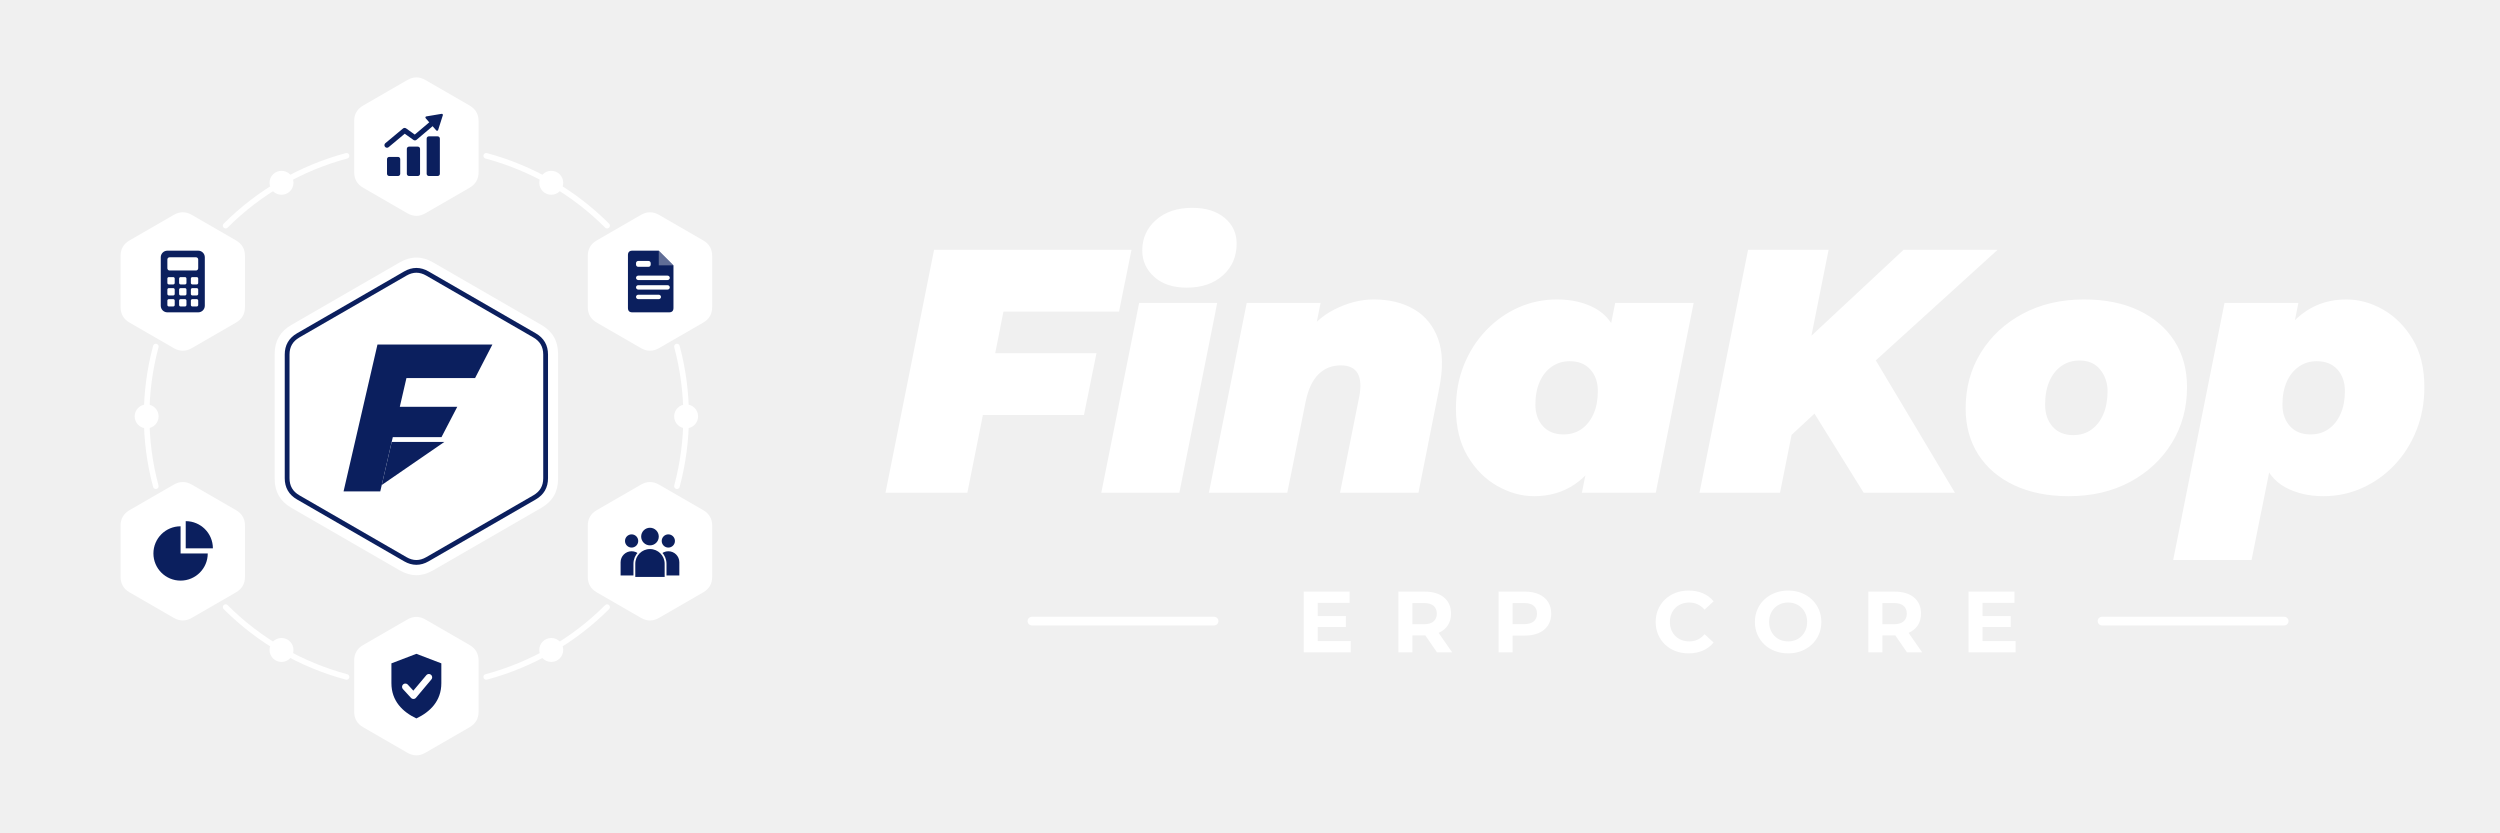
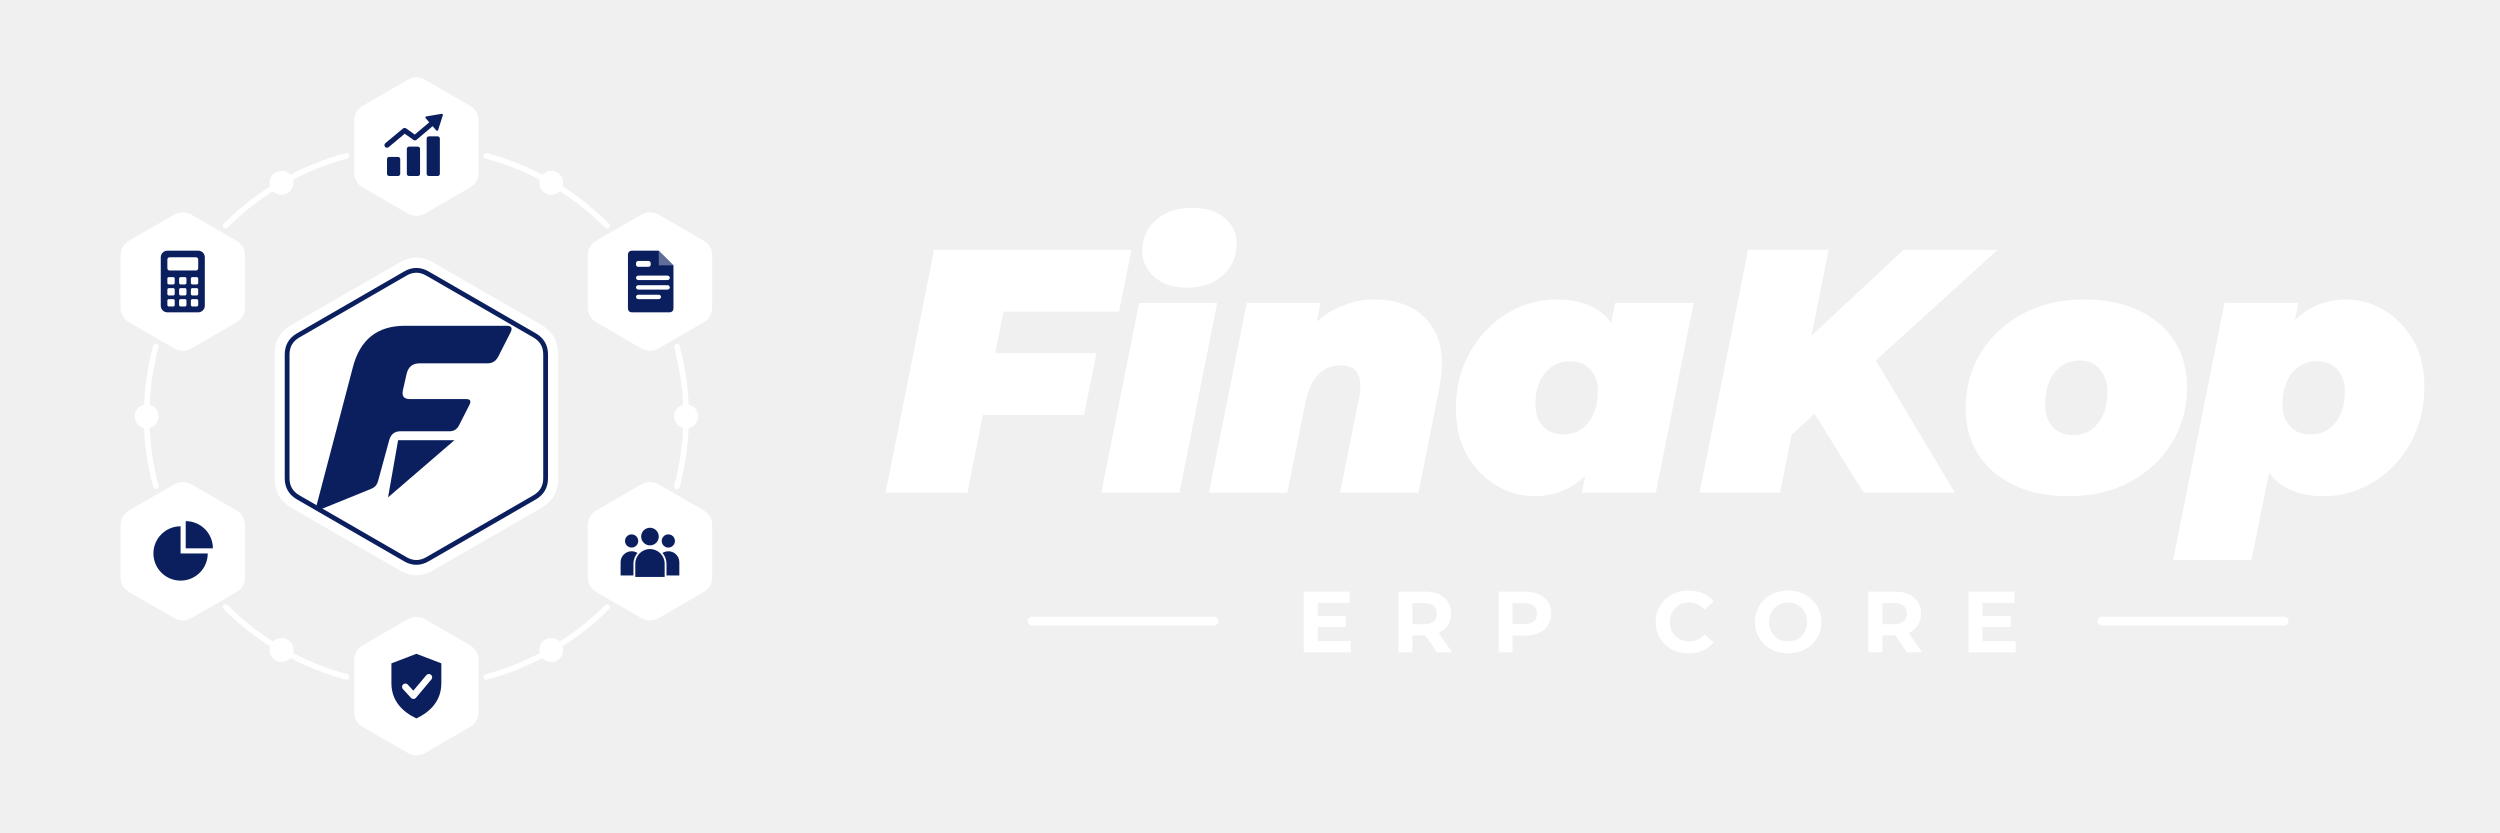
<svg xmlns="http://www.w3.org/2000/svg" viewBox="0 0 1441 480" width="1441" height="480">
  <defs>
    <linearGradient id="gGold" x1="0" y1="0" x2="1" y2="1">
      <stop offset="0" stop-color="#FFE29A" />
      <stop offset="0.45" stop-color="#E3A73A" />
      <stop offset="0.7" stop-color="#B9771A" />
      <stop offset="1" stop-color="#F4C766" />
    </linearGradient>
    <linearGradient id="gCore" x1="0.2" y1="0" x2="0.8" y2="1">
      <stop offset="0" stop-color="#2860DA" />
      <stop offset="0.55" stop-color="#0F2C86" />
      <stop offset="1" stop-color="#0A1C5C" />
    </linearGradient>
    <linearGradient id="gCoreRim" x1="0" y1="0" x2="0" y2="1">
      <stop offset="0" stop-color="#2F6BE6" />
      <stop offset="1" stop-color="#0B2370" />
    </linearGradient>
    <linearGradient id="gF" x1="0" y1="0" x2="0" y2="1">
      <stop offset="0" stop-color="#FFFFFF" />
      <stop offset="1" stop-color="#DCE5F5" />
    </linearGradient>
    <linearGradient id="gAcc" x1="0" y1="0" x2="1" y2="1">
      <stop offset="0" stop-color="#FFC24A" />
      <stop offset="1" stop-color="#F06A00" />
    </linearGradient>
    <linearGradient id="gFina" x1="0" y1="0" x2="0" y2="1">
      <stop offset="0" stop-color="#1B4FC4" />
      <stop offset="1" stop-color="#0A1C5C" />
    </linearGradient>
    <linearGradient id="gKop" x1="0" y1="0" x2="0" y2="1">
      <stop offset="0" stop-color="#FFB833" />
      <stop offset="1" stop-color="#EE7400" />
    </linearGradient>
    <linearGradient id="gLineL" x1="0" y1="0" x2="1" y2="0">
      <stop offset="0" stop-color="#E3A73A" stop-opacity="0" />
      <stop offset="1" stop-color="#E3A73A" />
    </linearGradient>
    <linearGradient id="gLineR" x1="0" y1="0" x2="1" y2="0">
      <stop offset="0" stop-color="#E3A73A" />
      <stop offset="1" stop-color="#E3A73A" stop-opacity="0" />
    </linearGradient>
    <radialGradient id="gNodeGold" cx="0.35" cy="0.3" r="0.75">
      <stop offset="0" stop-color="#FFF1C4" />
      <stop offset="0.45" stop-color="#F2B84B" />
      <stop offset="1" stop-color="#B8730F" />
    </radialGradient>
    <radialGradient id="gNodeBlue" cx="0.35" cy="0.3" r="0.75">
      <stop offset="0" stop-color="#9CC0FF" />
      <stop offset="0.45" stop-color="#2D64DC" />
      <stop offset="1" stop-color="#0B2370" />
    </radialGradient>
    <linearGradient id="gShine" x1="0" y1="0" x2="0" y2="1">
      <stop offset="0" stop-color="#FFFFFF" stop-opacity="0.22" />
      <stop offset="1" stop-color="#FFFFFF" stop-opacity="0" />
    </linearGradient>
    <linearGradient id="gS0" x1="0.1" y1="0" x2="0.9" y2="1">
      <stop offset="0" stop-color="#FFB52E" />
      <stop offset="1" stop-color="#E26B00" />
    </linearGradient>
    <linearGradient id="gS1" x1="0.1" y1="0" x2="0.9" y2="1">
      <stop offset="0" stop-color="#1BA79E" />
      <stop offset="1" stop-color="#0A5F5B" />
    </linearGradient>
    <linearGradient id="gS2" x1="0.1" y1="0" x2="0.9" y2="1">
      <stop offset="0" stop-color="#E8504F" />
      <stop offset="1" stop-color="#9C1B28" />
    </linearGradient>
    <linearGradient id="gS3" x1="0.1" y1="0" x2="0.9" y2="1">
      <stop offset="0" stop-color="#2C64E0" />
      <stop offset="1" stop-color="#0D2A85" />
    </linearGradient>
    <linearGradient id="gS4" x1="0.1" y1="0" x2="0.9" y2="1">
      <stop offset="0" stop-color="#9058E0" />
      <stop offset="1" stop-color="#4B2192" />
    </linearGradient>
    <linearGradient id="gS5" x1="0.1" y1="0" x2="0.9" y2="1">
      <stop offset="0" stop-color="#2F7BE8" />
      <stop offset="1" stop-color="#123F9E" />
    </linearGradient>
    <clipPath id="cCore">
      <path d="M512.12,328.00 Q500.00,321.00 487.88,328.00 L357.11,403.50 Q344.98,410.50 344.98,424.50 L344.98,575.50 Q344.98,589.50 357.11,596.50 L487.88,672.00 Q500.00,679.00 512.12,672.00 L642.89,596.50 Q655.02,589.50 655.02,575.50 L655.02,424.50 Q655.02,410.50 642.89,403.50 Z" />
    </clipPath>
    <clipPath id="cS0">
      <path d="M508.66,83.00 Q500.00,78.00 491.34,83.00 L435.91,115.00 Q427.25,120.00 427.25,130.00 L427.25,194.00 Q427.25,204.00 435.91,209.00 L491.34,241.00 Q500.00,246.00 508.66,241.00 L564.09,209.00 Q572.75,204.00 572.75,194.00 L572.75,130.00 Q572.75,120.00 564.09,115.00 Z" />
    </clipPath>
    <clipPath id="cS1">
      <path d="M801.38,252.00 Q792.72,247.00 784.06,252.00 L728.63,284.00 Q719.97,289.00 719.97,299.00 L719.97,363.00 Q719.97,373.00 728.63,378.00 L784.06,410.00 Q792.72,415.00 801.38,410.00 L856.80,378.00 Q865.46,373.00 865.46,363.00 L865.46,299.00 Q865.46,289.00 856.80,284.00 Z" />
    </clipPath>
    <clipPath id="cS2">
      <path d="M801.38,590.00 Q792.72,585.00 784.06,590.00 L728.63,622.00 Q719.97,627.00 719.97,637.00 L719.97,701.00 Q719.97,711.00 728.63,716.00 L784.06,748.00 Q792.72,753.00 801.38,748.00 L856.80,716.00 Q865.46,711.00 865.46,701.00 L865.46,637.00 Q865.46,627.00 856.80,622.00 Z" />
    </clipPath>
    <clipPath id="cS3">
      <path d="M508.66,759.00 Q500.00,754.00 491.34,759.00 L435.91,791.00 Q427.25,796.00 427.25,806.00 L427.25,870.00 Q427.25,880.00 435.91,885.00 L491.34,917.00 Q500.00,922.00 508.66,917.00 L564.09,885.00 Q572.75,880.00 572.75,870.00 L572.75,806.00 Q572.75,796.00 564.09,791.00 Z" />
    </clipPath>
    <clipPath id="cS4">
      <path d="M215.94,590.00 Q207.28,585.00 198.62,590.00 L143.20,622.00 Q134.54,627.00 134.54,637.00 L134.54,701.00 Q134.54,711.00 143.20,716.00 L198.62,748.00 Q207.28,753.00 215.94,748.00 L271.37,716.00 Q280.03,711.00 280.03,701.00 L280.03,637.00 Q280.03,627.00 271.37,622.00 Z" />
    </clipPath>
    <clipPath id="cS5">
      <path d="M215.94,252.00 Q207.28,247.00 198.62,252.00 L143.20,284.00 Q134.54,289.00 134.54,299.00 L134.54,363.00 Q134.54,373.00 143.20,378.00 L198.62,410.00 Q207.28,415.00 215.94,410.00 L271.37,378.00 Q280.03,373.00 280.03,363.00 L280.03,299.00 Q280.03,289.00 271.37,284.00 Z" />
    </clipPath>
  </defs>
  <g transform="translate(10,10) scale(0.46)">
    <path d="M739.0,261.0 A338,338 0 0 0 587.5,173.5" fill="none" stroke="#FFFFFF" stroke-width="7" stroke-linecap="round" />
    <path d="M412.5,173.5 A338,338 0 0 0 261.0,261.0" fill="none" stroke="#FFFFFF" stroke-width="7" stroke-linecap="round" />
    <path d="M173.5,412.5 A338,338 0 0 0 173.5,587.5" fill="none" stroke="#FFFFFF" stroke-width="7" stroke-linecap="round" />
    <path d="M261.0,739.0 A338,338 0 0 0 412.5,826.5" fill="none" stroke="#FFFFFF" stroke-width="7" stroke-linecap="round" />
    <path d="M587.5,826.5 A338,338 0 0 0 739.0,739.0" fill="none" stroke="#FFFFFF" stroke-width="7" stroke-linecap="round" />
    <path d="M826.5,587.5 A338,338 0 0 0 826.5,412.5" fill="none" stroke="#FFFFFF" stroke-width="7" stroke-linecap="round" />
    <circle cx="838.0" cy="500.0" r="15" fill="#FFFFFF" />
    <circle cx="669.0" cy="207.3" r="15" fill="#FFFFFF" />
    <circle cx="331.0" cy="207.3" r="15" fill="#FFFFFF" />
    <circle cx="162.0" cy="500.0" r="15" fill="#FFFFFF" />
    <circle cx="331.0" cy="792.7" r="15" fill="#FFFFFF" />
    <circle cx="669.0" cy="792.7" r="15" fill="#FFFFFF" />
  </g>
  <g transform="translate(10,10) scale(0.46)">
    <path d="M520.78,307.00 Q500.00,295.00 479.22,307.00 L343.25,385.50 Q322.46,397.50 322.46,421.50 L322.46,578.50 Q322.46,602.50 343.25,614.50 L479.22,693.00 Q500.00,705.00 520.78,693.00 L656.75,614.50 Q677.54,602.50 677.54,578.50 L677.54,421.50 Q677.54,397.50 656.75,385.50 Z" fill="#FFFFFF" />
    <path d="M513.86,321.00 Q500.00,313.00 486.14,321.00 L351.91,398.50 Q338.05,406.50 338.05,422.50 L338.05,577.50 Q338.05,593.50 351.91,601.50 L486.14,679.00 Q500.00,687.00 513.86,679.00 L648.09,601.50 Q661.95,593.50 661.95,577.50 L661.95,422.50 Q661.95,406.50 648.09,398.50 Z" fill="none" stroke="#0B1F5E" stroke-width="6" />
  </g>
  <g transform="translate(10,10) scale(0.46)">
    <path d="M511.26,78.50 Q500.00,72.00 488.74,78.50 L433.32,110.50 Q422.06,117.00 422.06,130.00 L422.06,194.00 Q422.06,207.00 433.32,213.50 L488.74,245.50 Q500.00,252.00 511.26,245.50 L566.68,213.50 Q577.94,207.00 577.94,194.00 L577.94,130.00 Q577.94,117.00 566.68,110.50 Z" fill="#FFFFFF" />
    <g transform="translate(500.0,162.0) scale(0.92)">
      <rect x="-40" y="14" width="18" height="26" rx="3" fill="#0B1F5E" />
      <rect x="-13" y="0" width="18" height="40" rx="3" fill="#0B1F5E" />
      <rect x="14" y="-14" width="18" height="54" rx="3" fill="#0B1F5E" />
      <polyline points="-40,-2 -16,-22 -2,-12 24,-34" fill="none" stroke="#0B1F5E" stroke-width="7" stroke-linecap="round" stroke-linejoin="round" />
      <polygon points="34.6,-43.2 28.2,-23.1 13.8,-39.7" fill="#0B1F5E" stroke="#0B1F5E" stroke-width="3" stroke-linejoin="round" />
    </g>
  </g>
  <g transform="translate(10,10) scale(0.46)">
    <path d="M803.97,247.50 Q792.72,241.00 781.46,247.50 L726.03,279.50 Q714.77,286.00 714.77,299.00 L714.77,363.00 Q714.77,376.00 726.03,382.50 L781.46,414.50 Q792.72,421.00 803.97,414.50 L859.40,382.50 Q870.66,376.00 870.66,363.00 L870.66,299.00 Q870.66,286.00 859.40,279.50 Z" fill="#FFFFFF" />
    <g transform="translate(792.7,331.0) scale(0.92)">
      <path d="M-30,-36 Q-30,-42 -24,-42 H12 L32,-22 V36 Q32,42 26,42 H-24 Q-30,42 -30,36 Z" fill="#0B1F5E" />
      <path d="M12,-42 V-22 H32 Z" fill="#FFFFFF" opacity="0.35" />
      <rect x="-19" y="-8" width="46" height="6" rx="3" fill="#FFFFFF" />
      <rect x="-19" y="5" width="46" height="6" rx="3" fill="#FFFFFF" />
      <rect x="-19" y="18" width="34" height="6" rx="3" fill="#FFFFFF" />
      <rect x="-19" y="-28" width="20" height="8" rx="3" fill="#FFFFFF" />
    </g>
  </g>
  <g transform="translate(10,10) scale(0.46)">
    <path d="M803.97,585.50 Q792.72,579.00 781.46,585.50 L726.03,617.50 Q714.77,624.00 714.77,637.00 L714.77,701.00 Q714.77,714.00 726.03,720.50 L781.46,752.50 Q792.72,759.00 803.97,752.50 L859.40,720.50 Q870.66,714.00 870.66,701.00 L870.66,637.00 Q870.66,624.00 859.40,617.50 Z" fill="#FFFFFF" />
    <g transform="translate(792.7,669.0) scale(0.92)">
      <circle cx="-25" cy="-14" r="9" fill="#0B1F5E" />
      <path d="M-40,33 L-40,15 A15,15 0 0 1 -10,15 L-10,33 Z" fill="#0B1F5E" />
      <circle cx="25" cy="-14" r="9" fill="#0B1F5E" />
      <path d="M10,33 L10,15 A15,15 0 0 1 40,15 L40,33 Z" fill="#0B1F5E" />
      <g stroke="#FFFFFF" stroke-width="5">
        <circle cx="0" cy="-20" r="12" fill="#0B1F5E" />
        <path d="M-20,35 L-20,17 A20,20 0 0 1 20,17 L20,35 Z" fill="#0B1F5E" />
      </g>
      <circle cx="0" cy="-20" r="12" fill="#0B1F5E" />
      <path d="M-20,35 L-20,17 A20,20 0 0 1 20,17 L20,35 Z" fill="#0B1F5E" />
    </g>
  </g>
  <g transform="translate(10,10) scale(0.46)">
    <path d="M511.26,754.50 Q500.00,748.00 488.74,754.50 L433.32,786.50 Q422.06,793.00 422.06,806.00 L422.06,870.00 Q422.06,883.00 433.32,889.50 L488.74,921.50 Q500.00,928.00 511.26,921.50 L566.68,889.50 Q577.94,883.00 577.94,870.00 L577.94,806.00 Q577.94,793.00 566.68,786.50 Z" fill="#FFFFFF" />
    <g transform="translate(500.0,838.0) scale(0.92)">
      <path d="M0,-44 L34,-31 V-4 C34,20 19,35 0,44 C-19,35 -34,20 -34,-4 V-31 Z" fill="#0B1F5E" />
      <polyline points="-15,1 -4,13 17,-12" fill="none" stroke="#FFFFFF" stroke-width="9" stroke-linecap="round" stroke-linejoin="round" />
    </g>
  </g>
  <g transform="translate(10,10) scale(0.46)">
    <path d="M218.54,585.50 Q207.28,579.00 196.03,585.50 L140.60,617.50 Q129.34,624.00 129.34,637.00 L129.34,701.00 Q129.34,714.00 140.60,720.50 L196.03,752.50 Q207.28,759.00 218.54,752.50 L273.97,720.50 Q285.23,714.00 285.23,701.00 L285.23,637.00 Q285.23,624.00 273.97,617.50 Z" fill="#FFFFFF" />
    <g transform="translate(207.3,669.0) scale(0.92)">
      <path d="M-3,3 L-3,-34 A37,37 0 1 0 34,3 Z" fill="#0B1F5E" />
      <path d="M4,-4 L4,-41 A37,37 0 0 1 41,-4 Z" fill="#0B1F5E" />
    </g>
  </g>
  <g transform="translate(10,10) scale(0.46)">
    <path d="M218.54,247.50 Q207.28,241.00 196.03,247.50 L140.60,279.50 Q129.34,286.00 129.34,299.00 L129.34,363.00 Q129.34,376.00 140.60,382.50 L196.03,414.50 Q207.28,421.00 218.54,414.50 L273.97,382.50 Q285.23,376.00 285.23,363.00 L285.23,299.00 Q285.23,286.00 273.97,279.50 Z" fill="#FFFFFF" />
    <g transform="translate(207.3,331.0) scale(0.92)">
      <rect x="-30" y="-42" width="60" height="84" rx="9" fill="#0B1F5E" />
      <rect x="-21" y="-33" width="42" height="18" rx="3" fill="#FFFFFF" />
      <rect x="-21" y="-6" width="10" height="10" rx="2" fill="#FFFFFF" />
      <rect x="-5" y="-6" width="10" height="10" rx="2" fill="#FFFFFF" />
      <rect x="11" y="-6" width="10" height="10" rx="2" fill="#FFFFFF" />
      <rect x="-21" y="9" width="10" height="10" rx="2" fill="#FFFFFF" />
      <rect x="-5" y="9" width="10" height="10" rx="2" fill="#FFFFFF" />
      <rect x="11" y="9" width="10" height="10" rx="2" fill="#FFFFFF" />
      <rect x="-21" y="24" width="10" height="10" rx="2" fill="#FFFFFF" />
      <rect x="-5" y="24" width="10" height="10" rx="2" fill="#FFFFFF" />
      <rect x="11" y="24" width="10" height="10" rx="2" fill="#FFFFFF" />
    </g>
  </g>
  <g transform="translate(10,10) scale(0.46)">
-     <g transform="translate(496,502) skewX(-13)">
-       <path d="M-66,-92 H-20 V92 H-66 Z M-20,-92 H78 L66,-50 H-20 Z M-20,-14 H52 L41,24 H-20 Z" fill="#0B1F5E" />
-       <path d="M-20,30 H46 L-20,84 Z" fill="#0B1F5E" />
+     <g transform="translate(498,494) scale(1.12) skewX(-10)">
+       <path d="M-77.97,-50.17 Q-74,-96 -28.00,-96.00 L86.00,-96.00 Q94,-96 91.47,-88.41 L82.53,-61.59 Q80,-54 72.00,-54.00 L-4.00,-54.00 Q-16,-54 -16.60,-42.01 L-17.50,-23.99 Q-18,-14 -8.00,-14.00 L55.00,-14.00 Q62,-14 59.79,-7.36 L52.21,15.36 Q50,22 43.00,22.00 L-12.00,22.00 Q-22,22 -22.96,31.95 L-27.42,78.03 Q-28,84 -33.50,86.40 L-84.67,108.79 Q-92,112 -91.31,104.03 Z" fill="#0B1F5E" />
+       <path d="M-13,32 H50 L-13,96 Z" fill="#0B1F5E" />
    </g>
  </g>
  <path d="M570.4 203.6H632.0L624.8 239.2H563.4ZM557.6 284.0H510.4L538.4 144.0H652.2L645.0 179.6H578.4Z M634.8 284.0 656.6 174.6H701.6L679.8 284.0ZM684 165.8Q672.2 165.8 665.3 159.6Q658.4 153.4 658.4 144.4Q658.4 133.8 666.3 126.8Q674.2 119.8 687.2 119.8Q699 119.8 705.9 125.6Q712.8 131.4 712.8 140.4Q712.8 151.6 704.9 158.7Q697 165.8 684 165.8Z M791.8 172.6Q805.4 172.6 815.1 178.3Q824.8 184.0 828.9 195.3Q833.0 206.6 829.6 223.6L817.6 284.0H772.4L783.4 229.0Q785.2 220.0 782.6 215.3Q780.0 210.6 772.8 210.6Q765.2 210.6 760.0 215.7Q754.8 220.8 752.6 231.4L742.0 284.0H696.8L718.6 174.6H761.2L755.0 205.2L749.8 196.8Q757.6 184.2 769.1 178.4Q780.6 172.6 791.8 172.6Z M884.2 286.0Q873.4 286.0 863.0 280.1Q852.6 274.2 845.9 262.9Q839.2 251.6 839.2 235.4Q839.2 221.8 843.8 210.4Q848.4 199.0 856.5 190.5Q864.6 182.0 875.1 177.3Q885.6 172.6 897.4 172.6Q910.2 172.6 919.6 177.8Q929.0 183.0 933.1 195.3Q937.2 207.6 933.8 229.2Q931.0 246.8 924.3 259.6Q917.6 272.4 907.6 279.2Q897.6 286.0 884.2 286.0ZM901.2 250.4Q907.2 250.4 911.6 247.3Q916.0 244.2 918.5 238.6Q921.0 233.0 921.0 225.4Q921.0 217.8 916.7 213.0Q912.4 208.2 904.8 208.2Q899 208.2 894.5 211.3Q890 214.4 887.5 220.0Q885 225.6 885 233.2Q885 240.8 889.3 245.6Q893.6 250.4 901.2 250.4ZM911.8 284.0 914.8 269.2 922.2 229.2 928.0 189.6 931.0 174.6H976.2L954.4 284.0Z" fill="#FFFFFF" />
  <path d="M1027.8 255.2 1034.8 202.2 1097.2 144.0H1151.4L1079.6 209.2L1047.6 236.8ZM979.6 284.0 1007.6 144.0H1054.0L1026.0 284.0ZM1074.2 284.0 1040.4 229.6 1075.4 198.0 1126.8 284.0Z M1192.4 286.0Q1174.4 286.0 1161.0 279.7Q1147.6 273.4 1140.3 262.0Q1133 250.6 1133 235.4Q1133 217.4 1141.8 203.2Q1150.6 189.0 1166.0 180.8Q1181.4 172.6 1201.2 172.6Q1219.4 172.6 1232.7 178.9Q1246 185.2 1253.3 196.5Q1260.6 207.8 1260.6 223.2Q1260.6 241.2 1251.8 255.4Q1243 269.6 1227.7 277.8Q1212.4 286.0 1192.4 286.0ZM1195 250.8Q1201 250.8 1205.4 247.7Q1209.8 244.6 1212.3 238.9Q1214.8 233.2 1214.8 225.4Q1214.8 218.4 1210.6 213.1Q1206.4 207.8 1198.6 207.8Q1192.8 207.8 1188.3 210.9Q1183.8 214.0 1181.3 219.7Q1178.8 225.4 1178.8 233.2Q1178.8 241.0 1183.1 245.9Q1187.4 250.8 1195 250.8Z M1339.2 286.0Q1326.6 286.0 1317.1 280.8Q1307.6 275.6 1303.5 263.2Q1299.4 250.8 1302.8 229.4Q1305.8 211.6 1312.4 198.9Q1319 186.2 1329.1 179.4Q1339.2 172.6 1352.4 172.6Q1363.4 172.6 1373.7 178.5Q1384 184.4 1390.7 195.6Q1397.4 206.8 1397.4 223.2Q1397.4 236.6 1392.8 248.1Q1388.2 259.6 1380.1 268.1Q1372 276.6 1361.5 281.3Q1351 286.0 1339.2 286.0ZM1252.6 322.8 1282.2 174.6H1324.8L1321.8 189.4L1314.4 229.4L1308.6 269.0L1297.8 322.8ZM1331.8 250.4Q1337.8 250.4 1342.2 247.3Q1346.6 244.2 1349.1 238.6Q1351.6 233.0 1351.6 225.4Q1351.6 217.8 1347.3 213.0Q1343 208.2 1335.4 208.2Q1329.6 208.2 1325.1 211.3Q1320.6 214.4 1318.1 220.0Q1315.6 225.6 1315.6 233.2Q1315.6 240.8 1319.9 245.6Q1324.2 250.4 1331.8 250.4Z" fill="#FFFFFF" />
  <path d="M751.475 376.0V341.0H777.925V347.5H759.525V369.5H778.575V376.0ZM758.925 361.4V355.1H775.775V361.4Z M806.025 376.0V341.0H820.975Q828.275 341.0 832.325 344.375Q836.375 347.75 836.375 353.7Q836.375 357.6 834.525 360.425Q832.675 363.25 829.275 364.75Q825.875 366.25 821.175 366.25H810.525L814.125 362.7V376.0ZM828.275 376.0 819.525 363.3H828.175L837.025 376.0ZM814.125 363.6 810.525 359.8H820.725Q824.475 359.8 826.325 358.175Q828.175 356.55 828.175 353.7Q828.175 350.8 826.325 349.2Q824.475 347.6 820.725 347.6H810.525L814.125 343.75Z M863.775 376.0V341.0H878.925Q883.625 341.0 887.025 342.525Q890.425 344.05 892.275 346.9Q894.125 349.75 894.125 353.7Q894.125 357.6 892.275 360.45Q890.425 363.3 887.025 364.825Q883.625 366.35 878.925 366.35H868.275L871.875 362.7V376.0ZM871.875 363.6 868.275 359.75H878.475Q882.225 359.75 884.075 358.15Q885.925 356.55 885.925 353.7Q885.925 350.8 884.075 349.2Q882.225 347.6 878.475 347.6H868.275L871.875 343.75Z  M973.275 376.6Q969.225 376.6 965.75 375.275Q962.275 373.95 959.725 371.5Q957.175 369.05 955.75 365.75Q954.325 362.45 954.325 358.5Q954.325 354.55 955.75 351.25Q957.175 347.95 959.75 345.5Q962.325 343.05 965.775 341.725Q969.225 340.4 973.325 340.4Q977.875 340.4 981.55 341.975Q985.225 343.55 987.725 346.6L982.525 351.4Q980.725 349.35 978.525 348.325Q976.325 347.3 973.725 347.3Q971.275 347.3 969.225 348.1Q967.175 348.9 965.675 350.4Q964.175 351.9 963.35 353.95Q962.525 356.0 962.525 358.5Q962.525 361.0 963.35 363.05Q964.175 365.1 965.675 366.6Q967.175 368.1 969.225 368.9Q971.275 369.7 973.725 369.7Q976.325 369.7 978.525 368.675Q980.725 367.65 982.525 365.55L987.725 370.35Q985.225 373.4 981.55 375.0Q977.875 376.6 973.275 376.6Z M1030.725 376.6Q1026.575 376.6 1023.05 375.25Q1019.525 373.9 1016.95 371.45Q1014.375 369.0 1012.95 365.7Q1011.525 362.4 1011.525 358.5Q1011.525 354.6 1012.95 351.3Q1014.375 348.0 1016.975 345.55Q1019.575 343.1 1023.075 341.75Q1026.575 340.4 1030.675 340.4Q1034.825 340.4 1038.3 341.75Q1041.775 343.1 1044.35 345.55Q1046.925 348.0 1048.375 351.275Q1049.825 354.55 1049.825 358.5Q1049.825 362.4 1048.375 365.725Q1046.925 369.05 1044.35 371.475Q1041.775 373.9 1038.3 375.25Q1034.825 376.6 1030.725 376.6ZM1030.675 369.7Q1033.025 369.7 1035.0 368.9Q1036.975 368.1 1038.475 366.6Q1039.975 365.1 1040.8 363.05Q1041.625 361.0 1041.625 358.5Q1041.625 356.0 1040.8 353.95Q1039.975 351.9 1038.5 350.4Q1037.025 348.9 1035.025 348.1Q1033.025 347.3 1030.675 347.3Q1028.325 347.3 1026.35 348.1Q1024.375 348.9 1022.875 350.4Q1021.375 351.9 1020.55 353.95Q1019.725 356.0 1019.725 358.5Q1019.725 360.95 1020.55 363.025Q1021.375 365.1 1022.85 366.6Q1024.325 368.1 1026.325 368.9Q1028.325 369.7 1030.675 369.7Z M1076.925 376.0V341.0H1091.875Q1099.175 341.0 1103.225 344.375Q1107.275 347.75 1107.275 353.7Q1107.275 357.6 1105.425 360.425Q1103.575 363.25 1100.175 364.75Q1096.775 366.25 1092.075 366.25H1081.425L1085.025 362.7V376.0ZM1099.175 376.0 1090.425 363.3H1099.075L1107.925 376.0ZM1085.025 363.6 1081.425 359.8H1091.625Q1095.375 359.8 1097.225 358.175Q1099.075 356.55 1099.075 353.7Q1099.075 350.8 1097.225 349.2Q1095.375 347.6 1091.625 347.6H1081.425L1085.025 343.75Z M1134.675 376.0V341.0H1161.125V347.5H1142.725V369.5H1161.775V376.0ZM1142.125 361.4V355.1H1158.975V361.4Z" fill="#FFFFFF" />
  <rect x="592.3" y="355.5" width="110" height="5" rx="2.5" fill="#FFFFFF" />
  <rect x="1209.1" y="355.5" width="110" height="5" rx="2.5" fill="#FFFFFF" />
</svg>
